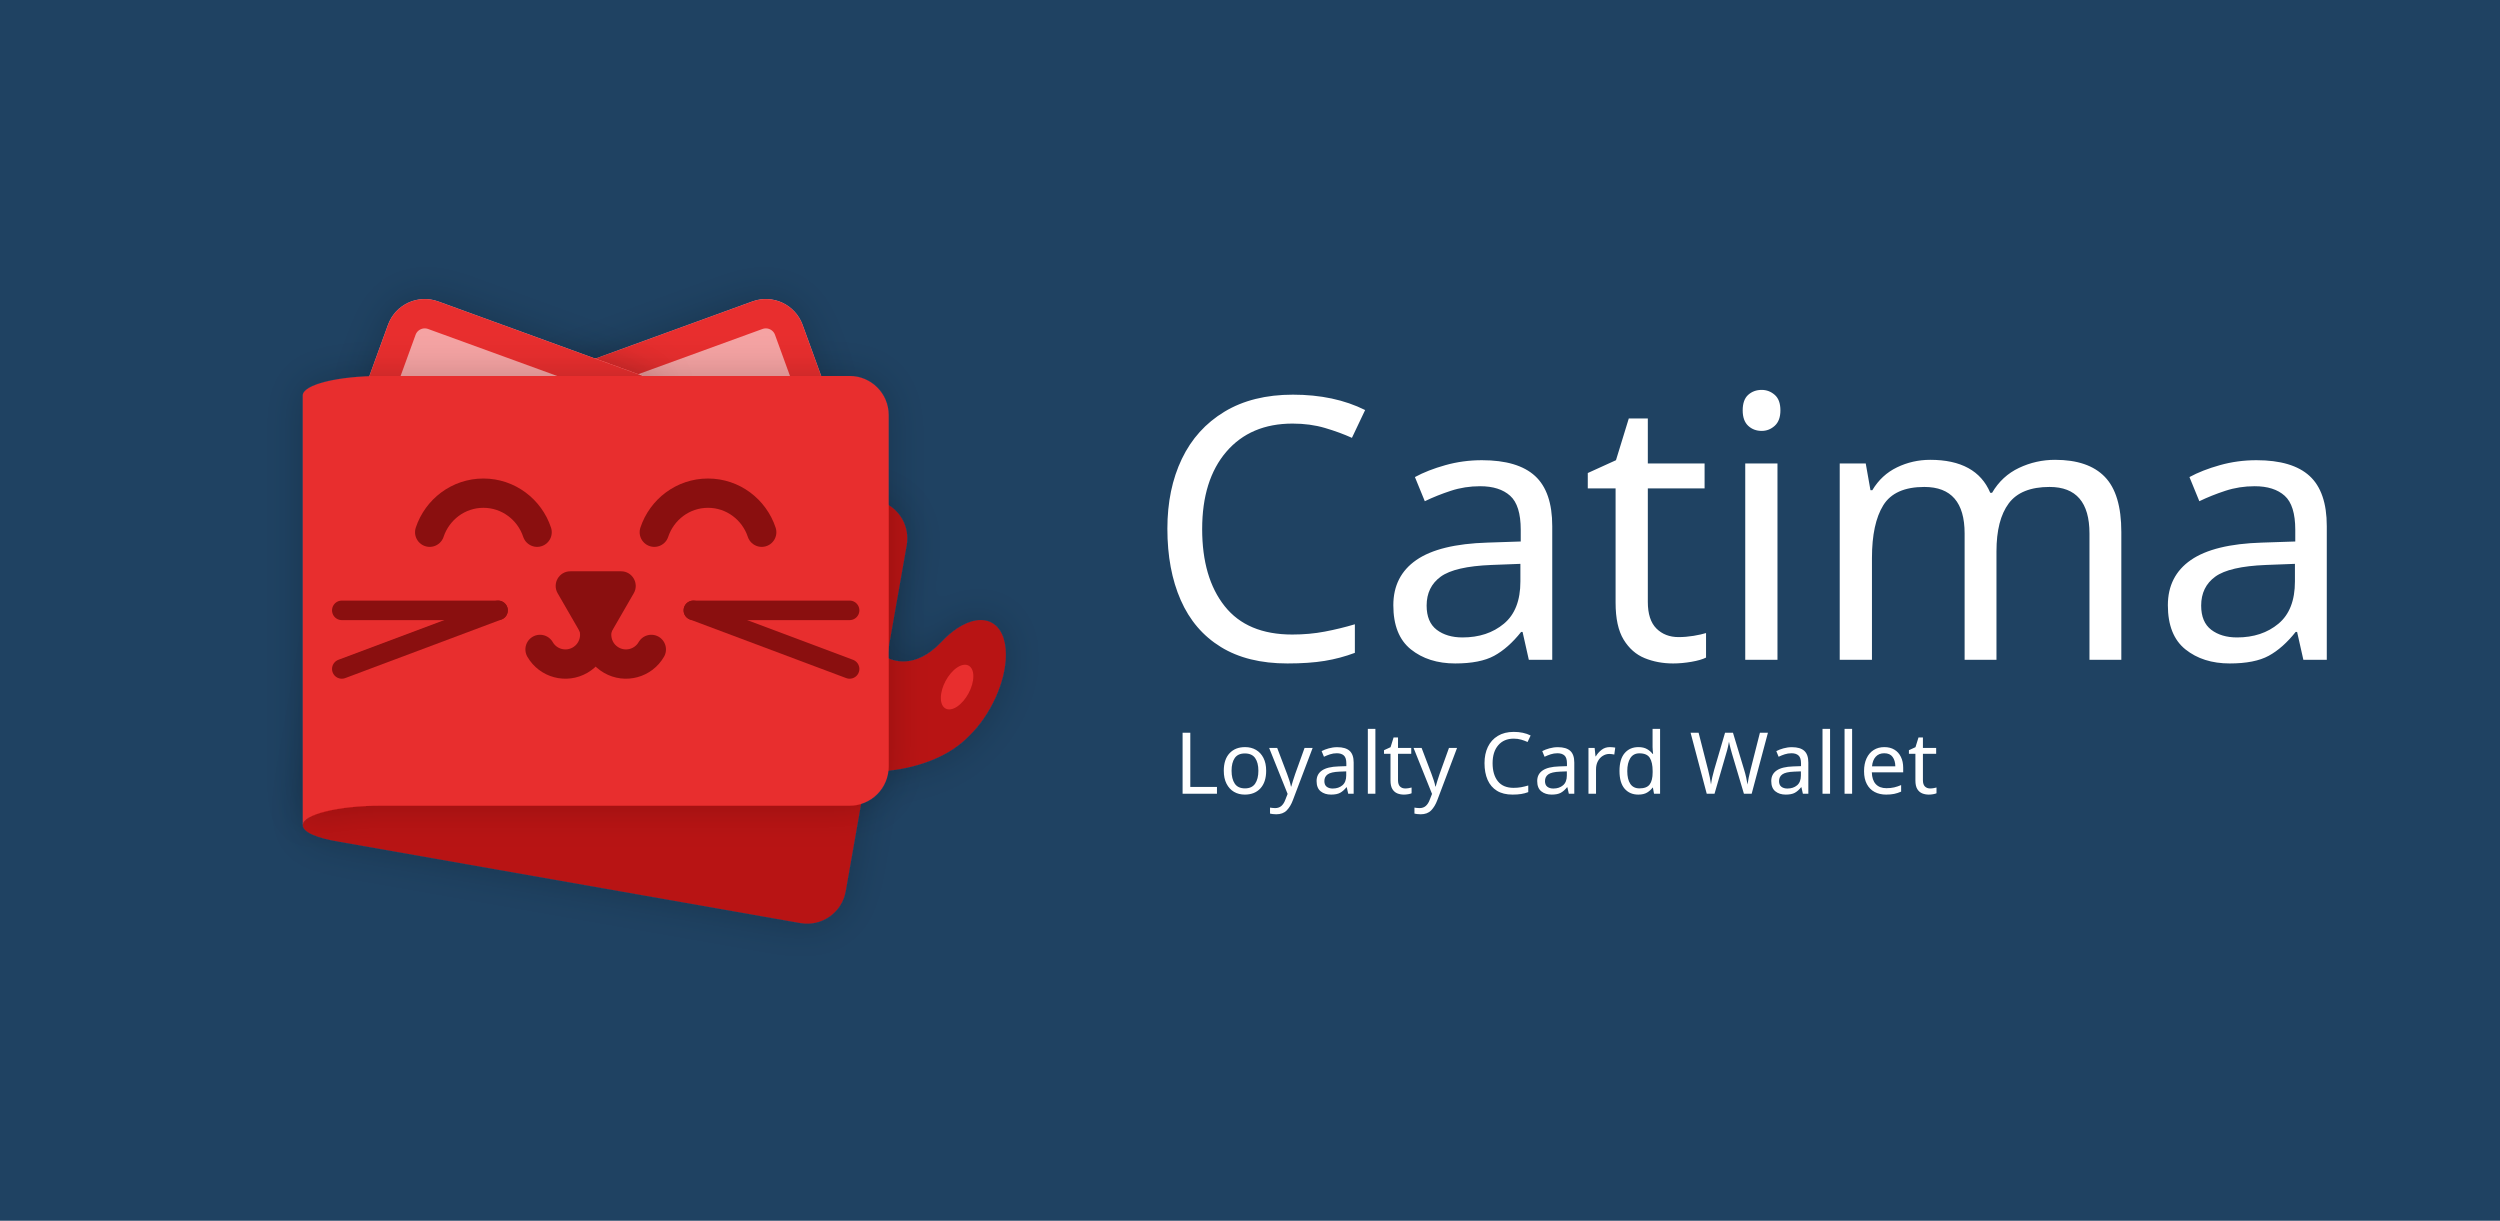
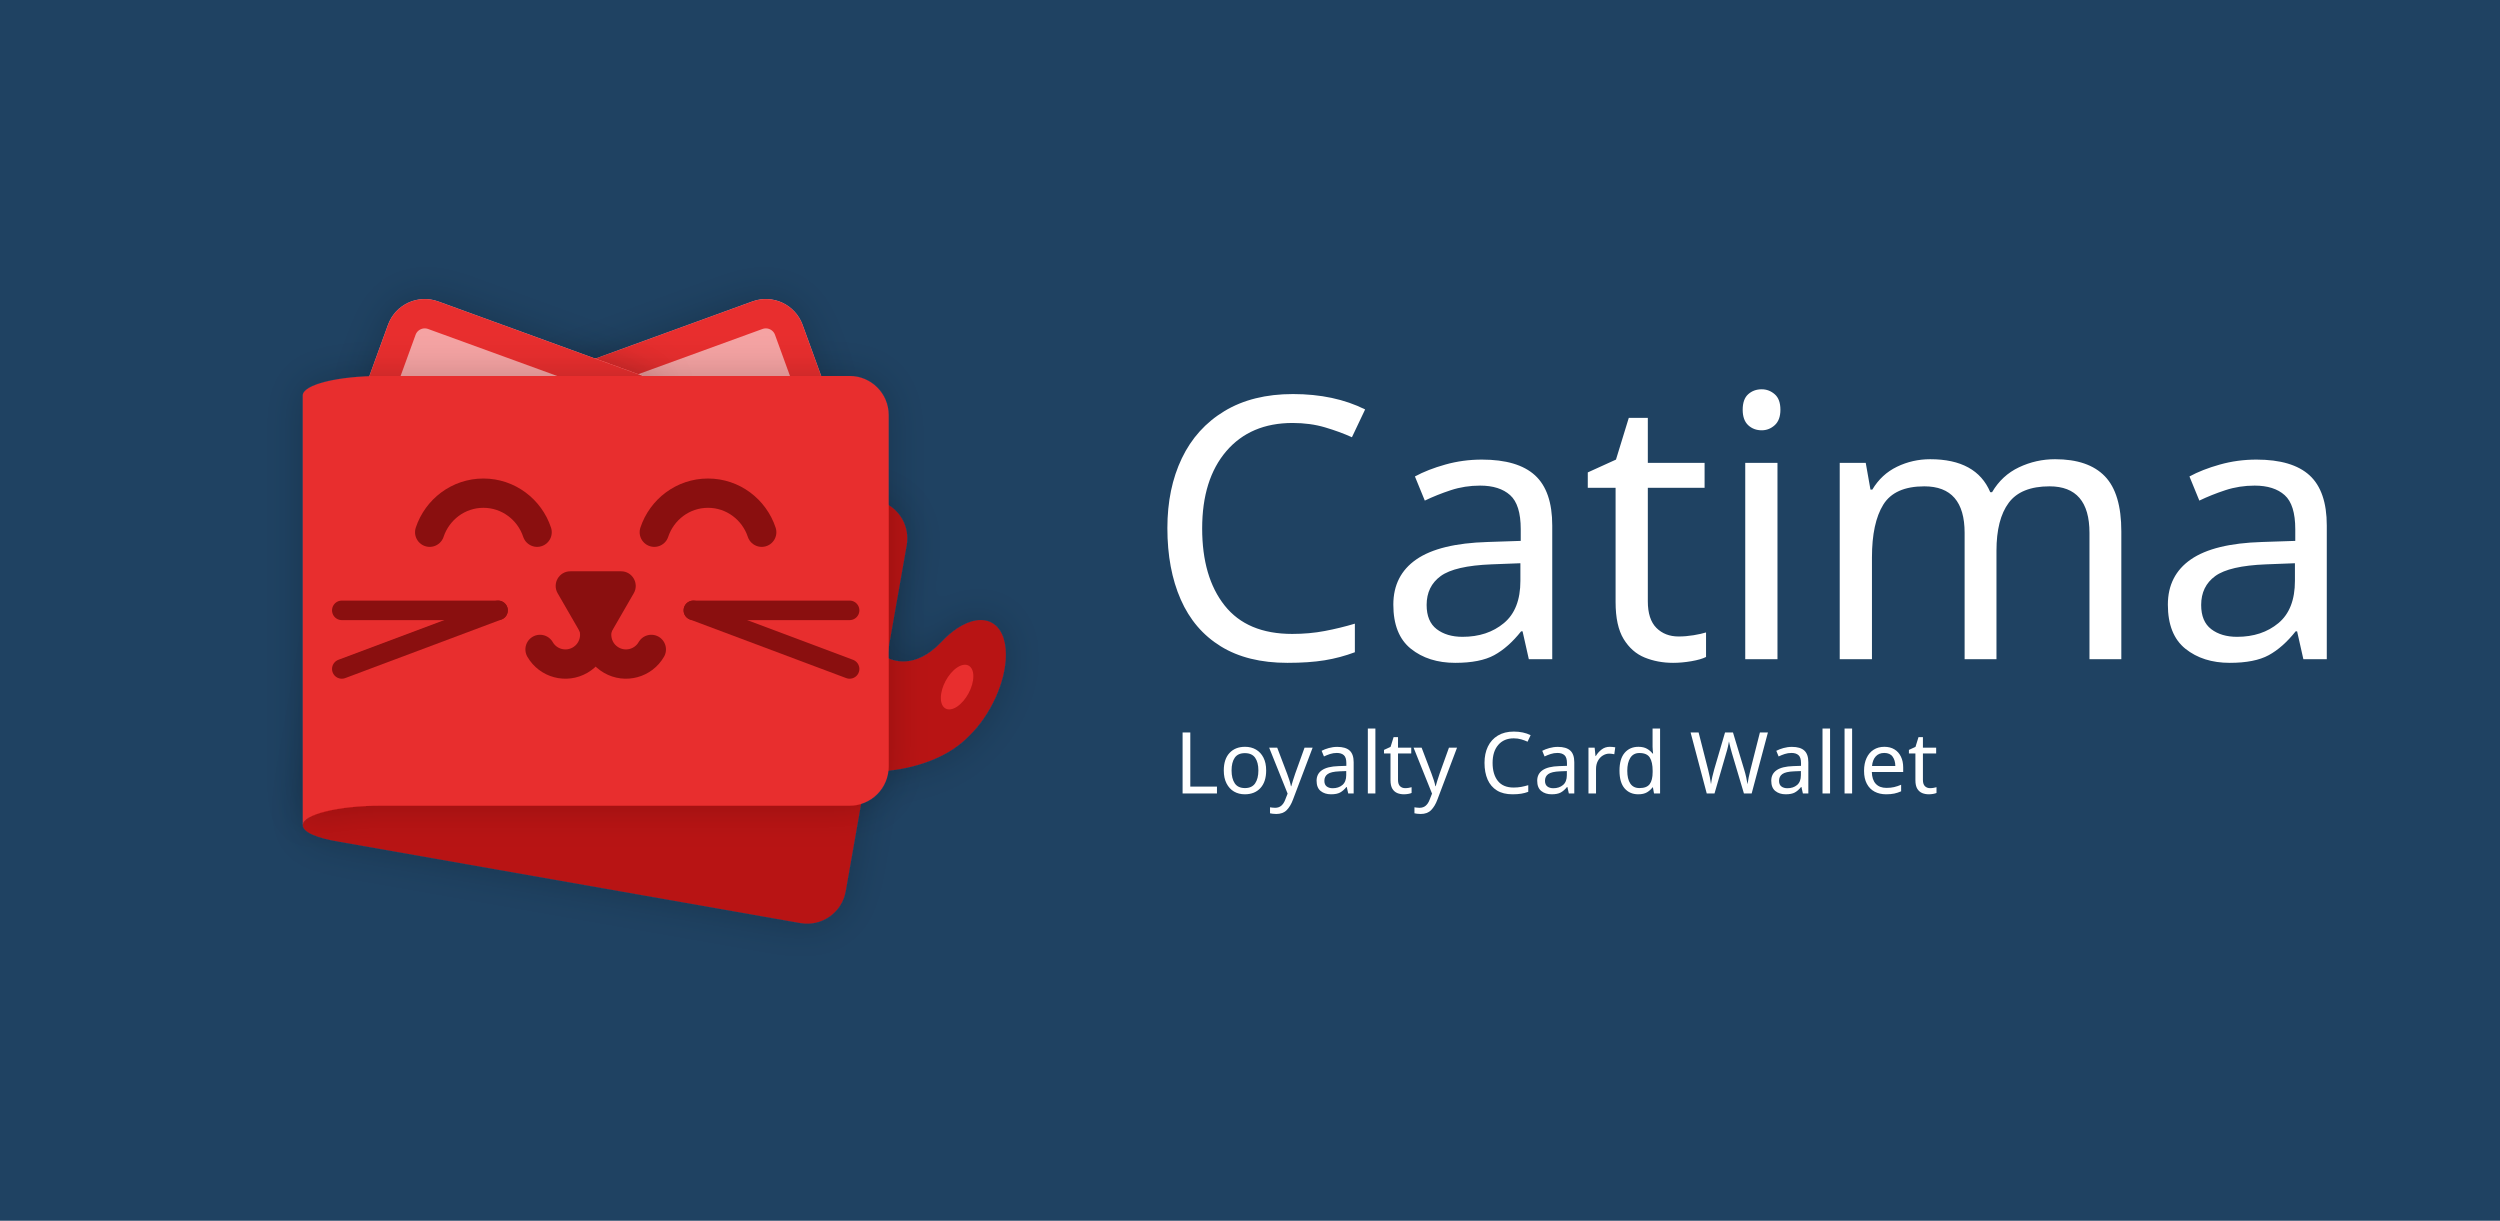
<svg xmlns="http://www.w3.org/2000/svg" width="1024" height="500" viewBox="0 0 1024 500" fill="none">
  <g clip-path="url(#clip0_78_203)">
    <path d="M1024 0H0V500H1024V0Z" fill="#1F4262" />
    <text fill="white" xml:space="preserve" style="white-space: pre" font-family="Lexend" font-size="35" letter-spacing="0em">
-       <tspan x="481" y="325.125">Loyalty Card Wallet</tspan>
+       <tspan x="481" y="325">Loyalty Card Wallet</tspan>
    </text>
    <text fill="white" xml:space="preserve" style="white-space: pre" font-family="Lobster" font-size="150" letter-spacing="0em">
-       <tspan x="469" y="270.25">Catima</tspan>
+       <tspan x="469" y="270">Catima</tspan>
    </text>
    <g filter="url(#filter0_d_78_203)">
      <path d="M218 156.307L308.21 123.473C316.514 120.45 325.696 124.732 328.718 133.035L339.663 163.106L234.417 201.412L218 156.307Z" fill="#F5A3A3" />
      <path d="M310.263 129.111C315.452 127.222 321.191 129.898 323.08 135.088L331.972 159.52L238.003 193.722L225.69 159.893L310.263 129.111Z" stroke="#E82E2E" stroke-width="12" />
    </g>
    <g filter="url(#filter1_d_78_203)">
      <path d="M269.662 156.307L179.452 123.473C171.148 120.45 161.966 124.732 158.944 133.035L148 163.106L253.245 201.412L269.662 156.307Z" fill="#F5A3A3" />
      <path d="M177.399 129.111C172.21 127.222 166.471 129.898 164.582 135.088L155.69 159.52L249.659 193.722L261.972 159.893L177.399 129.111Z" stroke="#E82E2E" stroke-width="12" />
    </g>
    <g filter="url(#filter2_d_78_203)">
      <path d="M150.783 184.396C152.318 175.694 160.617 169.884 169.319 171.418L358.402 204.759C367.104 206.293 372.915 214.592 371.381 223.294L363.263 269.331C365.199 270.395 374.665 274.629 385.664 262.915V262.916C387.662 260.777 389.802 258.913 392.027 257.43C403.056 250.077 411.997 254.862 411.997 268.117C411.997 279.372 405.55 293.113 396.853 301.505C382.504 316.169 358.773 316.221 355.01 316.133L346.375 365.106C344.84 373.809 336.542 379.619 327.84 378.085L138.757 344.744C138.689 344.732 138.622 344.719 138.555 344.706C129.793 343.279 124 340.81 124 338.001C124 336.87 124.939 335.794 126.633 334.818C125.594 332.171 125.248 329.214 125.778 326.209L150.783 184.396Z" fill="#B81414" />
    </g>
    <circle cx="8" cy="8" r="8" transform="matrix(0.83205 -0.5547 0 1 385.37 277.867)" fill="#E82E2E" />
    <g filter="url(#filter3_d_78_203)">
      <path d="M348 154C356.837 154 364 161.163 364 170V314C364 322.837 356.837 330 348 330H156C138.327 330 124 333.582 124 338V162C124 157.582 138.327 154 156 154H348Z" fill="#E82E2E" />
    </g>
    <path d="M266.784 266C263.471 271.74 256.132 273.706 250.392 270.392C244.653 267.079 242.686 259.74 246 254" stroke="#8A0F0F" stroke-width="12" stroke-linecap="round" />
    <path d="M221.2 266C224.514 271.74 231.853 273.706 237.592 270.392C243.332 267.079 245.298 259.74 241.984 254" stroke="#8A0F0F" stroke-width="12" stroke-linecap="round" />
    <path d="M249.196 261C246.887 265 241.113 265 238.804 261L228.412 243C226.102 239 228.989 234 233.608 234L254.392 234C259.011 234 261.898 239 259.588 243L249.196 261Z" fill="#8A0F0F" />
    <path d="M220 218C216.909 208.699 208.227 202 198 202C187.773 202 179.091 208.699 176 218" stroke="#8A0F0F" stroke-width="12" stroke-linecap="round" />
    <path d="M312 218C308.909 208.699 300.227 202 290 202C279.773 202 271.091 208.699 268 218" stroke="#8A0F0F" stroke-width="12" stroke-linecap="round" />
    <path d="M204 250H140" stroke="#8A0F0F" stroke-width="8" stroke-linecap="round" />
    <path d="M204 250L140 274" stroke="#8A0F0F" stroke-width="8" stroke-linecap="round" />
    <path d="M348 274L284 250" stroke="#8A0F0F" stroke-width="8" stroke-linecap="round" />
    <path d="M284 250H348" stroke="#8A0F0F" stroke-width="8" stroke-linecap="round" />
  </g>
  <defs>
    <filter id="filter0_d_78_203" x="202" y="106.504" width="153.663" height="110.908" filterUnits="userSpaceOnUse" color-interpolation-filters="sRGB">
      <feFlood flood-opacity="0" result="BackgroundImageFix" />
      <feColorMatrix in="SourceAlpha" type="matrix" values="0 0 0 0 0 0 0 0 0 0 0 0 0 0 0 0 0 0 127 0" result="hardAlpha" />
      <feOffset />
      <feGaussianBlur stdDeviation="8" />
      <feComposite in2="hardAlpha" operator="out" />
      <feColorMatrix type="matrix" values="0 0 0 0 0 0 0 0 0 0 0 0 0 0 0 0 0 0 0.2 0" />
      <feBlend mode="normal" in2="BackgroundImageFix" result="effect1_dropShadow_78_203" />
      <feBlend mode="normal" in="SourceGraphic" in2="effect1_dropShadow_78_203" result="shape" />
    </filter>
    <filter id="filter1_d_78_203" x="132" y="106.504" width="153.663" height="110.908" filterUnits="userSpaceOnUse" color-interpolation-filters="sRGB">
      <feFlood flood-opacity="0" result="BackgroundImageFix" />
      <feColorMatrix in="SourceAlpha" type="matrix" values="0 0 0 0 0 0 0 0 0 0 0 0 0 0 0 0 0 0 127 0" result="hardAlpha" />
      <feOffset />
      <feGaussianBlur stdDeviation="8" />
      <feComposite in2="hardAlpha" operator="out" />
      <feColorMatrix type="matrix" values="0 0 0 0 0 0 0 0 0 0 0 0 0 0 0 0 0 0 0.2 0" />
      <feBlend mode="normal" in2="BackgroundImageFix" result="effect1_dropShadow_78_203" />
      <feBlend mode="normal" in="SourceGraphic" in2="effect1_dropShadow_78_203" result="shape" />
    </filter>
    <filter id="filter2_d_78_203" x="108" y="155.172" width="319.997" height="239.159" filterUnits="userSpaceOnUse" color-interpolation-filters="sRGB">
      <feFlood flood-opacity="0" result="BackgroundImageFix" />
      <feColorMatrix in="SourceAlpha" type="matrix" values="0 0 0 0 0 0 0 0 0 0 0 0 0 0 0 0 0 0 127 0" result="hardAlpha" />
      <feOffset />
      <feGaussianBlur stdDeviation="8" />
      <feComposite in2="hardAlpha" operator="out" />
      <feColorMatrix type="matrix" values="0 0 0 0 0 0 0 0 0 0 0 0 0 0 0 0 0 0 0.2 0" />
      <feBlend mode="normal" in2="BackgroundImageFix" result="effect1_dropShadow_78_203" />
      <feBlend mode="normal" in="SourceGraphic" in2="effect1_dropShadow_78_203" result="shape" />
    </filter>
    <filter id="filter3_d_78_203" x="108" y="138" width="272" height="216" filterUnits="userSpaceOnUse" color-interpolation-filters="sRGB">
      <feFlood flood-opacity="0" result="BackgroundImageFix" />
      <feColorMatrix in="SourceAlpha" type="matrix" values="0 0 0 0 0 0 0 0 0 0 0 0 0 0 0 0 0 0 127 0" result="hardAlpha" />
      <feOffset />
      <feGaussianBlur stdDeviation="8" />
      <feComposite in2="hardAlpha" operator="out" />
      <feColorMatrix type="matrix" values="0 0 0 0 0 0 0 0 0 0 0 0 0 0 0 0 0 0 0.2 0" />
      <feBlend mode="normal" in2="BackgroundImageFix" result="effect1_dropShadow_78_203" />
      <feBlend mode="normal" in="SourceGraphic" in2="effect1_dropShadow_78_203" result="shape" />
    </filter>
    <clipPath id="clip0_78_203">
      <rect width="1024" height="500" fill="white" />
    </clipPath>
  </defs>
</svg>
